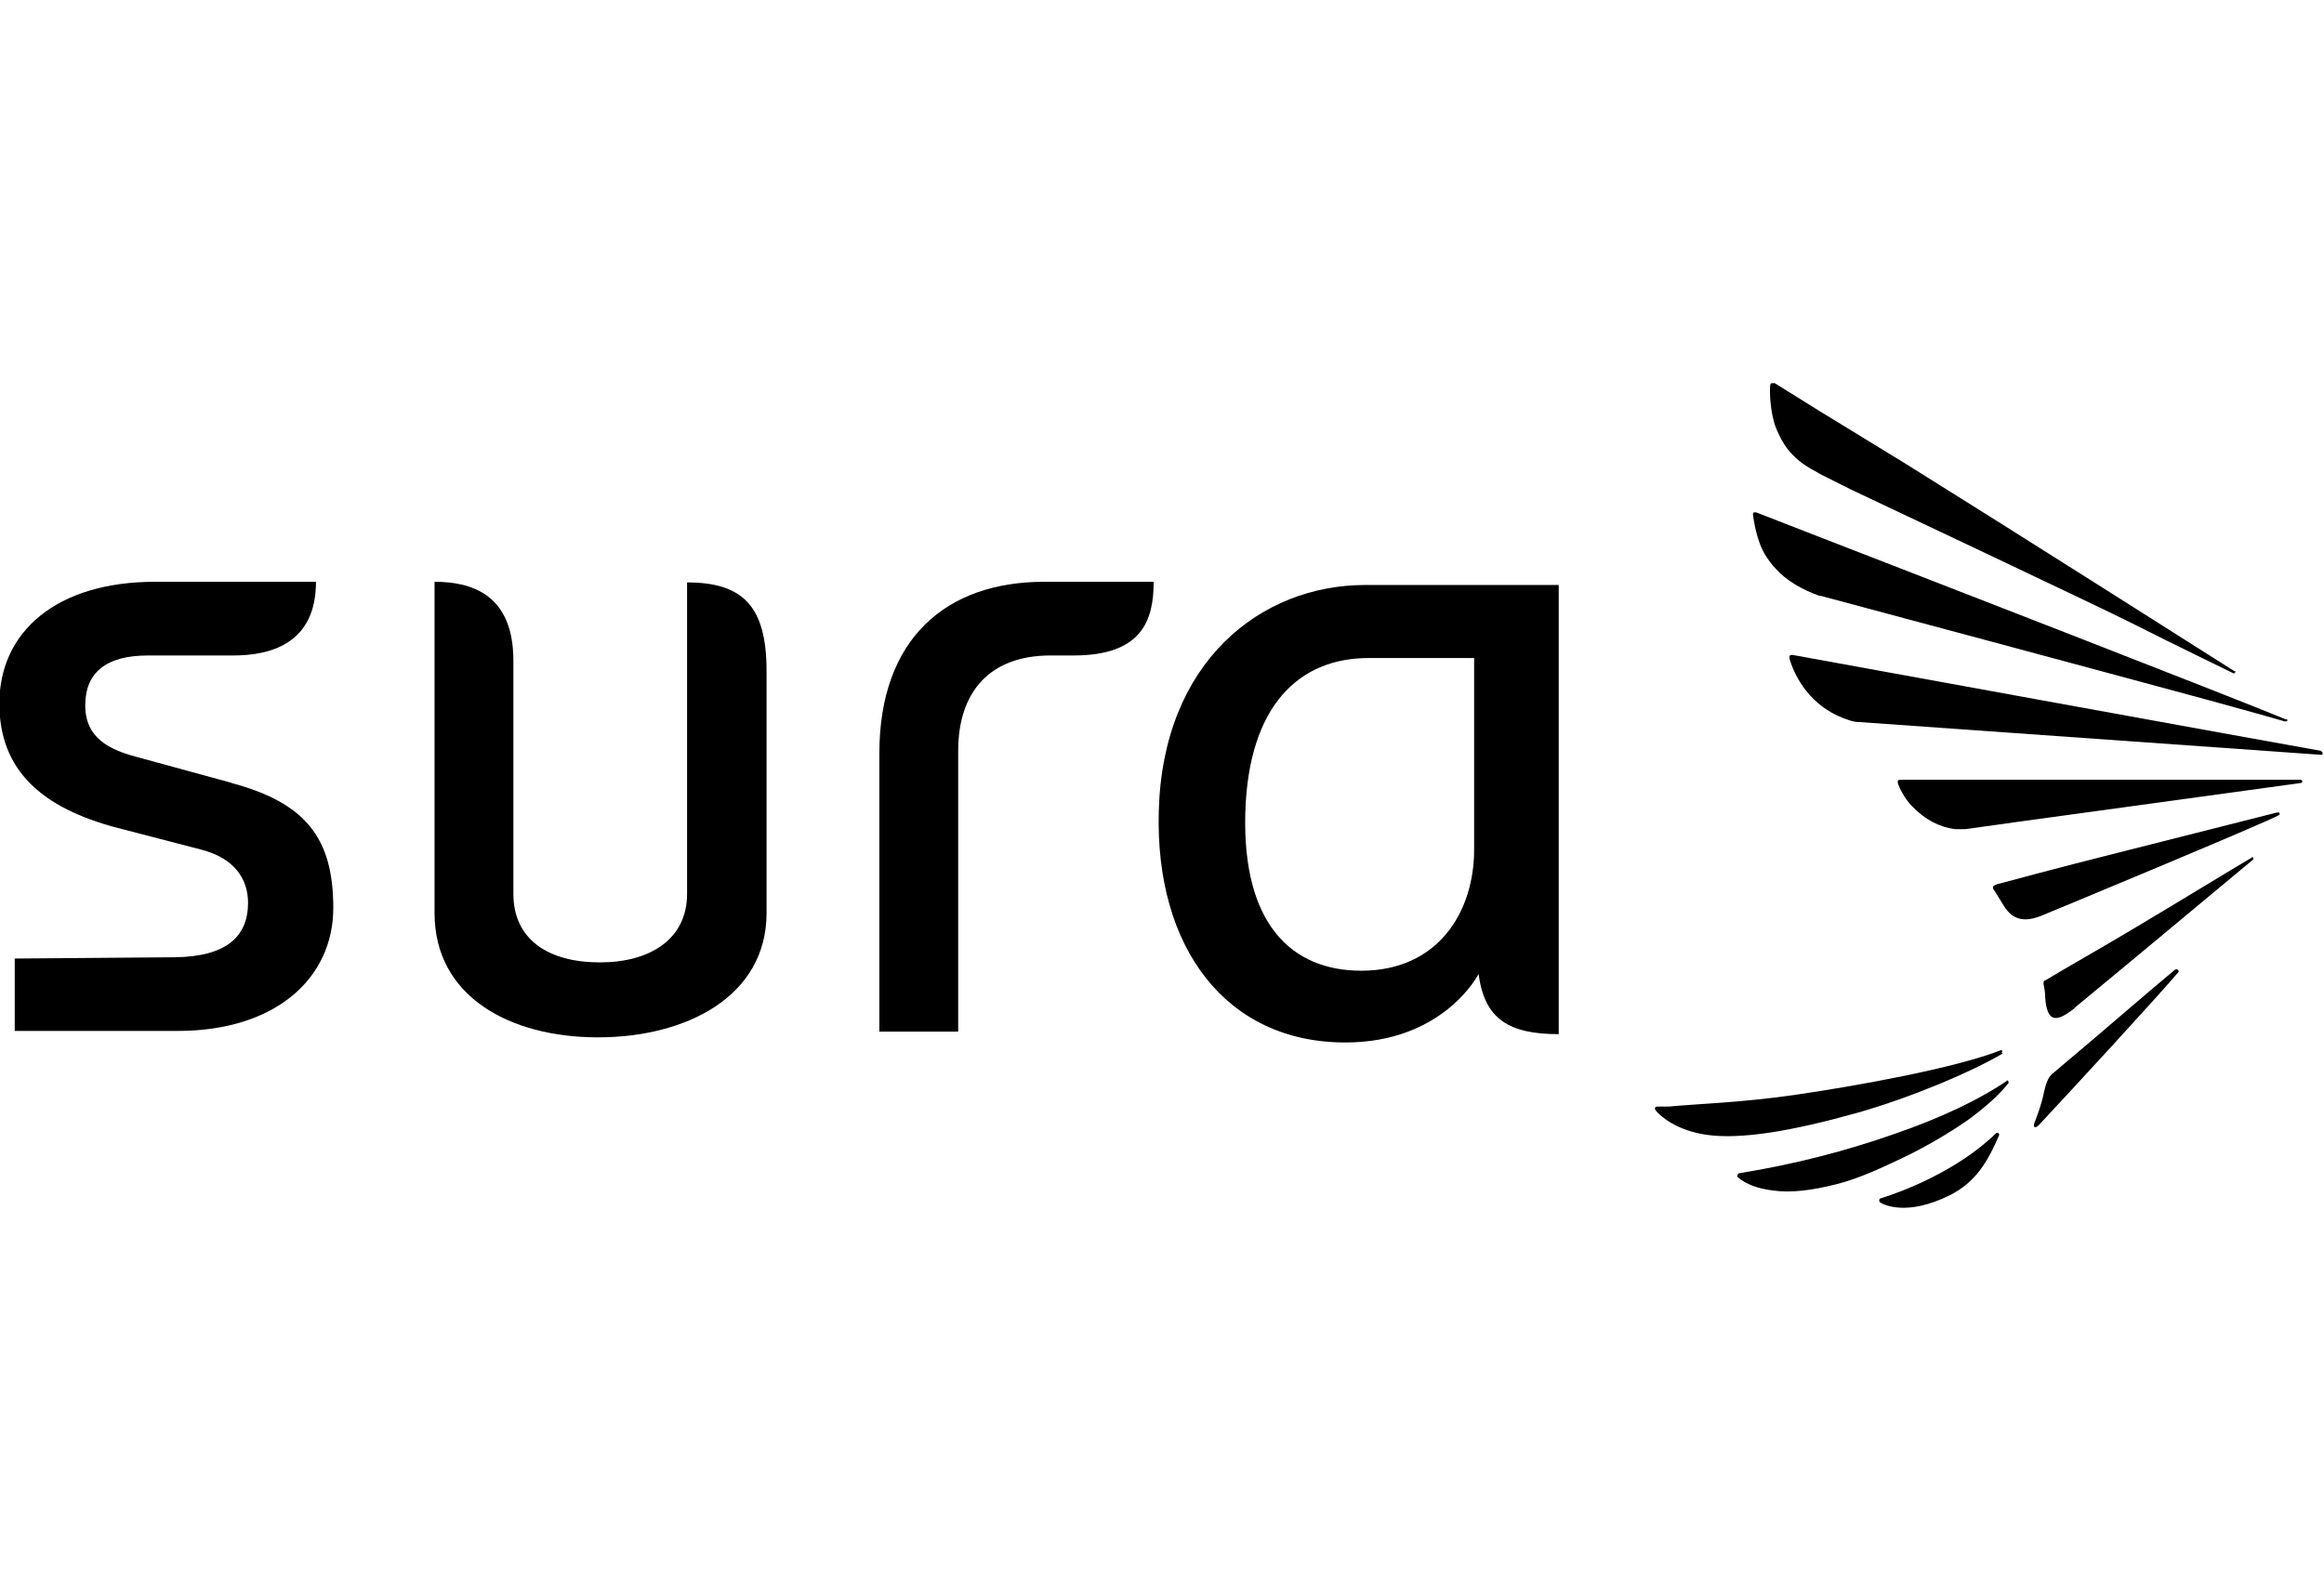
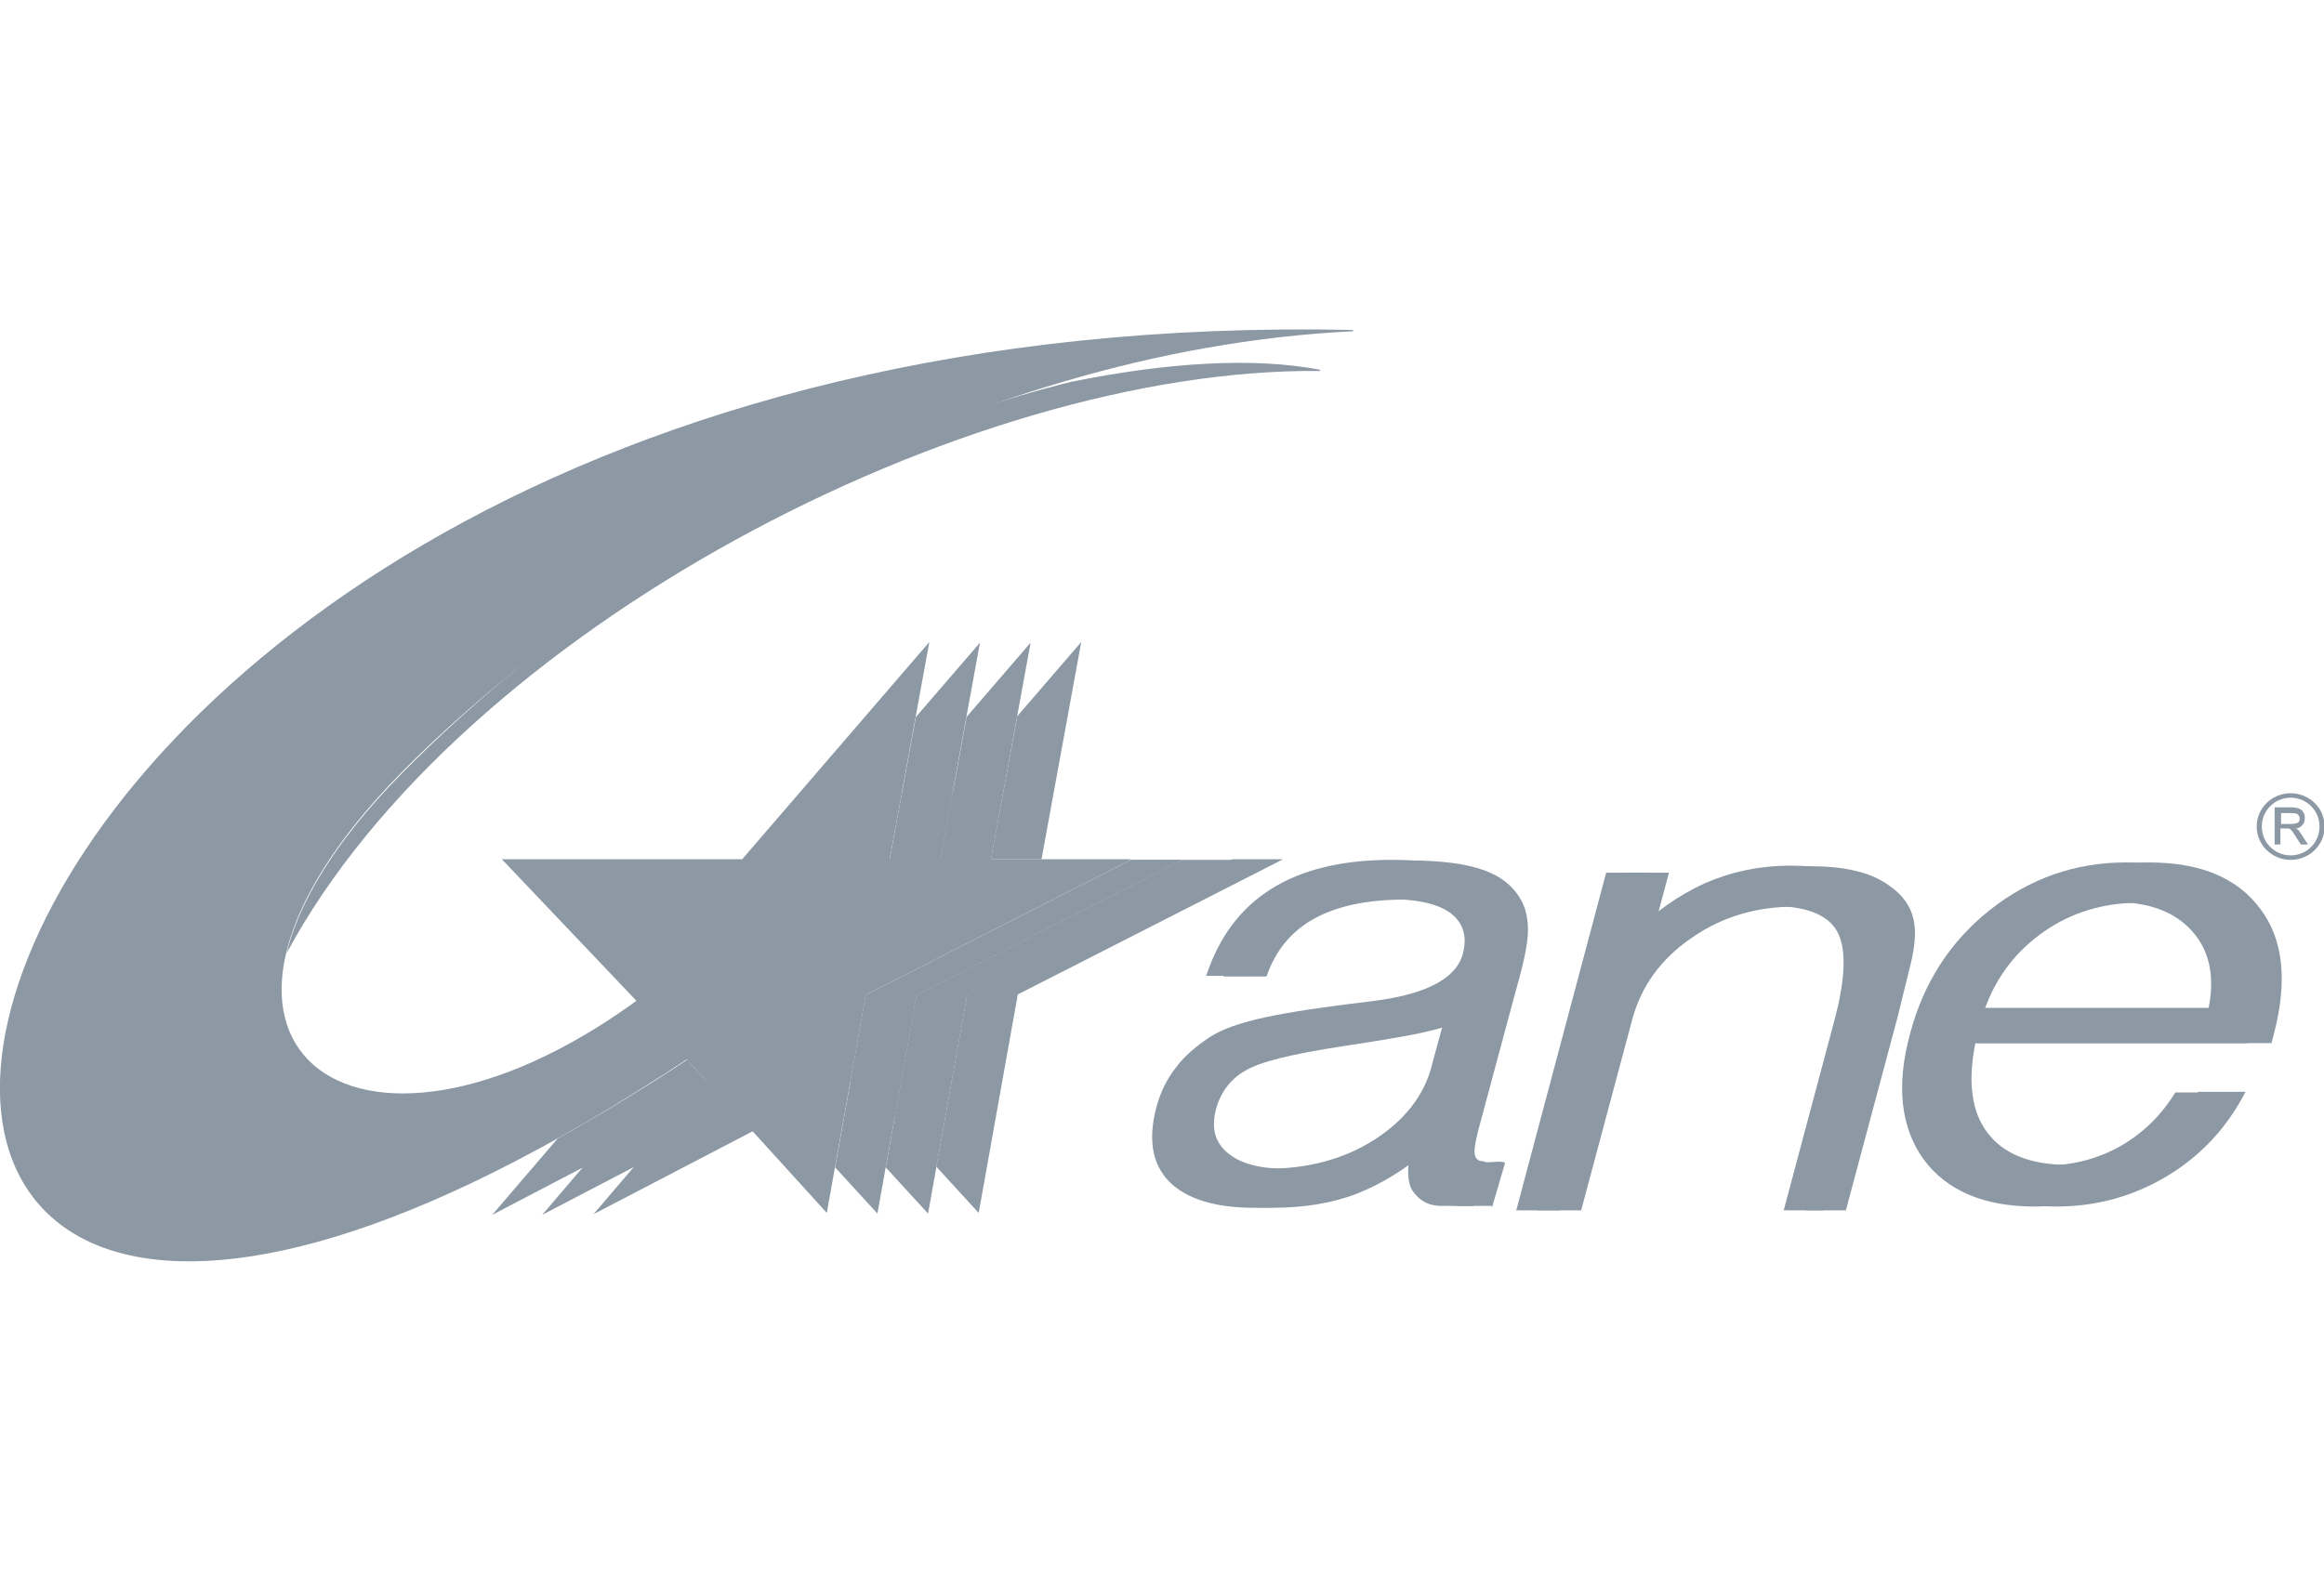
<svg xmlns="http://www.w3.org/2000/svg" id="Capa_2" data-name="Capa 2" viewBox="0 0 36.26 24.83">
  <defs>
    <style>
      .cls-1 {
-         fill: none;
+         fill-rule: evenodd;
      }

-       .cls-2 {
-         fill-rule: evenodd;
+       .cls-1, .cls-2 {
+         fill: #8c98a4;
+       }
+ 
+       .cls-3 {
+         fill: none;
      }
    </style>
  </defs>
  <g id="Capa_1-2" data-name="Capa 1">
    <g>
      <g>
-         <path d="m21.61,9.13h0s-.31,0-.31,0c-1.63,0-3.16,1.2-3.22,3.53-.06,2.13,1.05,3.61,2.91,3.61,1.54,0,2.08-1.07,2.08-1.07.09.71.48.94,1.25.94v-7.01h-2.71Zm1.39,4.13c0,.97-.56,1.89-1.76,1.89-1.08,0-1.86-.72-1.81-2.47.05-1.68.85-2.41,1.92-2.41.08,0,.16,0,.24,0h1.41v3Z" />
-         <path d="m10.72,9.08v4.87c0,.71-.58,1.07-1.36,1.07-.81,0-1.35-.36-1.35-1.07v-3.64c0-1.04-.66-1.23-1.23-1.23v5.17c0,1.3,1.17,1.94,2.55,1.94s2.63-.64,2.63-1.94v-3.78c0-1.02-.38-1.38-1.24-1.38h0Z" />
-         <path d="m13.72,11.76v4.34h1.23s0-4.38,0-4.38c0-.93.5-1.49,1.44-1.49h.36c1.07,0,1.25-.55,1.25-1.15h-1.71c-1.52,0-2.57.88-2.57,2.68h0Z" />
-         <path d="m3.62,12.22l-1.5-.41c-.41-.11-.79-.29-.79-.8s.32-.78.98-.78h1.33c.59,0,1.29-.19,1.29-1.15h-2.51c-1.54,0-2.43.78-2.43,1.9,0,1.04.66,1.63,1.84,1.94l1.31.34c.54.14.73.48.73.83,0,.52-.33.84-1.14.85l-2.5.02v1.13h2.54c1.54,0,2.43-.83,2.43-1.92s-.43-1.64-1.59-1.95h0Z" />
+         <g>
+           <path class="cls-1" d="m20.59,5.77c-1.05-.2-2.4-.11-3.88.19-4.45,1.1-8.23,3.86-10.46,6.13-1.03,1.05-1.59,2-1.78,2.79,2.7-5.03,10.6-9.15,16.13-9.09h0Z" />
+           <path class="cls-1" d="m11.58,13.42h1.58l.91-1.06-.2,1.06h3.77s-4.14,2.11-4.14,2.11l-.35,1.97-.61-.67-4.08,2.13.64-.75,2.13-1.11-.52-.57c-.13.09-.26.17-.39.26l1.08-1.26-1.99-2.03h2.15v-.08h0Zm3.5-2.22l-.41,2.22h3.77s-4.14,2.11-4.14,2.11l-.48,2.69.66.72.61-3.41,4.14-2.11h-3.77s.62-3.39.62-3.39l-1,1.16Z" />
+           <path class="cls-1" d="m10.2,13.42h1.38s-1.38,0-1.38,0h0Zm3.68,0h.07l.92-1.06-.2,1.06h3.77s-4.14,2.11-4.14,2.11l-.35,1.97-.61-.67-.07.04.24-1.34,4.14-2.11h-3.77Zm1.99-2.23l-.41,2.22h3.77s-4.14,2.11-4.14,2.11l-.48,2.69.66.72.61-3.41,4.14-2.11h-3.77s.62-3.39.62-3.39l-1,1.16h0Zm-3.06,5.91l-3.55,1.85.64-.75,2.65-1.39.26.28h0Zm-2.27.36l.7-.37-.2-.22-.5.58Z" />
+           <path class="cls-1" d="m14.29,11.19l1-1.16-.62,3.39h3.77s-4.14,2.11-4.14,2.11l-.61,3.41-.66-.72.48-2.69,4.14-2.11h-3.77s.41-2.23.41-2.23h0Zm-3.05,5.91l-3.56,1.86,1.02-1.19c.64-.36,1.31-.76,2.02-1.23l.52.57Z" />
+           <path class="cls-1" d="m21.11,5.15C-2.92,4.63-6.51,27.96,10.72,16.53l2.18,2.4.61-3.41,4.14-2.11h-3.77s.62-3.39.62-3.39l-2.92,3.39h-3.75l2.1,2.21h0c-4.43,3.22-7.78.63-3.68-3.55,2.95-3,8.7-6.6,14.86-6.9v-.03Z" />
+           <path class="cls-1" d="m23.97,18.88l1.41-5.26h.66l-.26.97c.35-.35.74-.62,1.15-.8.42-.18.86-.27,1.33-.27.51,0,.9.09,1.17.27.51.33.5.75.38,1.26l-.21.85-.8,2.99h-.62l.79-2.95c.18-.67.19-1.13.05-1.4-.15-.26-.49-.39-1.02-.39-.6,0-1.14.16-1.61.49-.48.33-.78.75-.92,1.26l-.8,2.99h-.68Z" />
+           <path class="cls-1" d="m23.27,18.82h-.52c-.23-.01-.36-.13-.43-.25-.07-.12-.08-.33-.02-.64-.37.32-.75.55-1.13.7-.39.15-.83.22-1.32.22-.63,0-1.07-.13-1.34-.4-.27-.27-.33-.65-.2-1.15.06-.23.16-.44.3-.62.14-.19.32-.34.54-.48.17-.11.39-.19.65-.26.26-.07.7-.15,1.31-.23.13-.02.32-.04.55-.07.87-.1,1.35-.35,1.46-.73.08-.28.01-.5-.19-.65-.2-.15-.54-.22-1.01-.22-.59,0-1.06.1-1.42.3-.36.2-.6.5-.74.9h-.67c.2-.61.54-1.06,1.03-1.36.48-.3,1.11-.45,1.88-.45.49,0,.87.05,1.15.15.28.1.47.26.59.48.07.13.1.29.1.46,0,.17-.05.44-.15.8l-.08.29-.54,2.01c-.06.23-.08.37-.05.43.02.06.09.09.2.09.05,0,.27-.03.26.02l-.2.68h0Zm-.44-2.9c-.14.07-.35.13-.61.19-.26.06-.69.13-1.28.22-.78.12-1.28.24-1.51.38-.23.13-.39.34-.46.61-.07.28-.02.5.18.67.2.17.5.25.91.25.64,0,1.19-.15,1.67-.45.48-.3.78-.69.91-1.16l.02-.08.17-.62Z" />
+           <path class="cls-1" d="m35.03,17.05c-.28.54-.68.98-1.21,1.3-.53.32-1.11.48-1.73.48-.8,0-1.38-.25-1.74-.74-.36-.49-.43-1.14-.21-1.95.21-.8.63-1.44,1.26-1.94.62-.49,1.33-.74,2.13-.74s1.38.24,1.74.73c.36.48.42,1.13.21,1.94l-.04.15h-4.62c-.12.61-.06,1.07.19,1.4.25.33.67.5,1.26.5.43,0,.82-.1,1.17-.3.36-.2.64-.48.86-.84h.74Zm-4.06-1.31h3.86c.1-.5.01-.9-.26-1.2-.27-.3-.67-.45-1.21-.45s-1.04.15-1.47.45c-.43.3-.74.7-.92,1.2Z" />
+           <path class="cls-1" d="m23.66,18.88l1.4-5.26h.66l-.26.97c.35-.35.73-.62,1.15-.81.42-.18.86-.27,1.32-.27.5,0,.89.09,1.16.27.27.18.43.45.48.81l-.32,1.3-.8,3h-.62l.79-2.96c.18-.67.19-1.14.04-1.4-.15-.26-.49-.39-1.02-.39-.59,0-1.13.16-1.6.49-.47.33-.78.75-.91,1.26l-.8,3h-.68Z" />
+           <path class="cls-1" d="m22.98,18.82h-.52c-.23-.01-.35-.13-.43-.25-.07-.12-.08-.34-.02-.64-.37.32-.74.55-1.13.7-.38.15-.82.22-1.31.22-.62,0-1.06-.14-1.33-.41-.26-.27-.33-.65-.2-1.15.06-.23.16-.44.3-.62.14-.19.32-.34.53-.48.17-.11.38-.19.65-.26.26-.07.69-.15,1.3-.23.13-.02.31-.04.55-.07.86-.1,1.34-.35,1.45-.73.08-.28.01-.5-.19-.65-.2-.15-.54-.22-1-.22-.59,0-1.06.1-1.41.3-.36.2-.6.5-.73.9h-.67c.2-.61.54-1.06,1.02-1.36.48-.3,1.1-.45,1.87-.45.49,0,.87.05,1.14.15.27.1.47.26.58.48.07.13.1.29.1.46,0,.17-.05.44-.14.8l-.08.29-.53,2.01c-.06.23-.08.37-.05.43.02.06.09.09.19.09.05,0,.27-.03.26.02l-.2.69h0Zm-.44-2.9c-.14.07-.34.13-.61.19-.26.06-.69.13-1.27.22-.77.12-1.27.24-1.5.38-.23.14-.38.34-.46.61-.07.28-.01.5.18.67.19.17.49.25.9.25.63,0,1.19-.15,1.66-.45.47-.3.78-.69.9-1.16l.02-.08.17-.62Z" />
+           <path class="cls-1" d="m34.66,17.05c-.28.55-.68.98-1.2,1.3-.53.32-1.1.48-1.72.48-.79,0-1.37-.25-1.73-.74-.35-.49-.43-1.14-.21-1.95.21-.8.63-1.45,1.25-1.94.62-.49,1.33-.74,2.12-.74s1.37.24,1.72.73c.35.49.42,1.13.21,1.94l-.04.15h-4.59c-.12.61-.06,1.08.19,1.41.25.33.67.5,1.25.5.42,0,.81-.1,1.17-.3.35-.2.64-.48.86-.84h.73Zm-4.03-1.32h3.83c.1-.5.01-.9-.26-1.2-.27-.3-.67-.45-1.2-.45s-1.03.15-1.46.45c-.43.3-.73.7-.91,1.2Z" />
+         </g>
+         <g>
+           <path class="cls-2" d="m35.85,12.95s-.02-.01-.03-.02c.05,0,.08-.03.1-.05.03-.03.04-.06.04-.11,0-.03,0-.06-.02-.09-.02-.03-.04-.05-.07-.06-.03-.01-.07-.02-.12-.02h-.26v.58h.09v-.25h.08s.03,0,.04,0c.01,0,.02,0,.03.01.01,0,.02.02.04.04.01.02.03.04.05.08l.08.12h.11l-.11-.17s-.04-.06-.06-.08Zm.03-.18s0,.03-.01.05c0,.01-.02.02-.04.03-.02,0-.04.01-.08.01h-.16v-.17h.17s.07,0,.09.02c.02.02.03.04.03.06Z" />
+           <path class="cls-2" d="m35.74,12.38c-.29,0-.53.23-.53.52s.24.52.53.52.53-.23.53-.52-.24-.52-.53-.52Zm.45.52c0,.25-.2.45-.45.45s-.45-.2-.45-.45.2-.45.45-.45.45.2.45.45Z" />
+         </g>
      </g>
-       <path class="cls-2" d="m31.17,17.68s.03.01.02.04c-.18.42-.37.73-.76.93-.68.34-1.04.15-1.09.12-.01,0-.02-.02-.02-.04,0-.01.01-.03.03-.03.3-.09,1.19-.42,1.8-1.02,0,0,.01,0,.02,0h0Zm.08-1.24c-.47.28-1.43.69-2.28.93-1,.28-1.81.42-2.35.34-.47-.07-.71-.29-.78-.37,0-.01-.02-.02-.02-.04,0-.02.02-.03.04-.03h.18c.4-.04,1.12-.06,1.95-.18.97-.14,2.52-.42,3.23-.7.02,0,.03.01.01.04h0Zm.07.42s.02.01.02.04c-.14.18-.36.38-.65.59-.29.2-.63.4-.98.57-.38.18-.7.33-1.05.42-.39.1-.72.14-1,.1-.23-.03-.41-.09-.55-.21,0,0-.01-.02,0-.03,0-.02.02-.03.03-.03.87-.14,1.67-.35,2.41-.61.73-.25,1.34-.54,1.79-.85h0Zm3.82-3.49s.02.01.02.04c-.35.29-1.93,1.61-2.78,2.31l-.03.03c-.25.19-.41.23-.44-.18,0-.1-.02-.18-.02-.18-.02-.09.01-.08.04-.1.28-.17.81-.47,1.23-.72.76-.45,1.64-.99,1.98-1.19h0Zm-1.17,1.76s.03.01.02.04c-.34.4-1.61,1.78-2.18,2.39-.06.06-.09.03-.07-.03,0,0,.11-.27.15-.48.03-.13.06-.23.13-.29.74-.62,1.45-1.24,1.92-1.63h.02Zm1.56-2.45s.03,0,.03,0c0,0,.02.02,0,.04-.16.1-3.7,1.57-3.73,1.58-.19.07-.41.1-.57-.17-.07-.11-.12-.2-.15-.24-.01-.02-.05-.06.05-.09,0,0,1-.27,1.88-.49,1.02-.26,2.18-.55,2.49-.63h0Zm.37-.51s.03.01.02.03c0,0,0,.02-.02.02-.27.04-5.19.71-5.23.72-.03,0-.06,0-.09,0-.03,0-.05,0-.08,0-.23-.03-.46-.14-.67-.36-.11-.11-.2-.29-.22-.36,0,0,0-.02,0-.03,0-.01.02-.02.03-.02,0,0,1.65,0,2.69,0,.78,0,1.6,0,2.28,0,.58,0,1.05,0,1.28,0h0Zm.32-.44s.02.01.02.03c0,.01-.01.02-.03.02-.72-.05-7.19-.51-7.19-.51-.06,0-.11-.01-.17-.03-.51-.16-.81-.56-.93-.96,0-.02,0-.03,0-.04,0-.01.03-.02.04-.02,0,0,7.63,1.39,8.26,1.5h0Zm-1.34-1.26s0,.04-.03.04c-.28-.14-.91-.44-1.54-.76-.53-.27-4.18-1.99-4.43-2.11l-.44-.22c-.06-.03-.12-.07-.18-.1-.17-.1-.26-.18-.36-.3-.08-.1-.14-.22-.19-.34-.1-.26-.1-.61-.09-.67,0,0,0-.02.02-.03,0,0,.02,0,.05,0l.45.28.24.15,1.34.82c1.86,1.16,4.47,2.82,5.15,3.25h0Zm.79.75s.02.01.02.02c0,.01-.01.02-.04.02-.2-.06-.64-.18-1.18-.33-1.25-.34-5.98-1.61-6.06-1.63h-.02c-.28-.1-.52-.24-.69-.43-.05-.05-.1-.12-.14-.18-.16-.24-.2-.6-.21-.66,0,0,0-.02.01-.03,0,0,.02-.01.05,0l.77.3c1.83.71,6.7,2.6,7.49,2.93h0Z" />
-       <rect class="cls-1" width="36.26" height="24.83" />
+       <rect class="cls-3" width="36.26" height="24.83" />
    </g>
  </g>
</svg>
